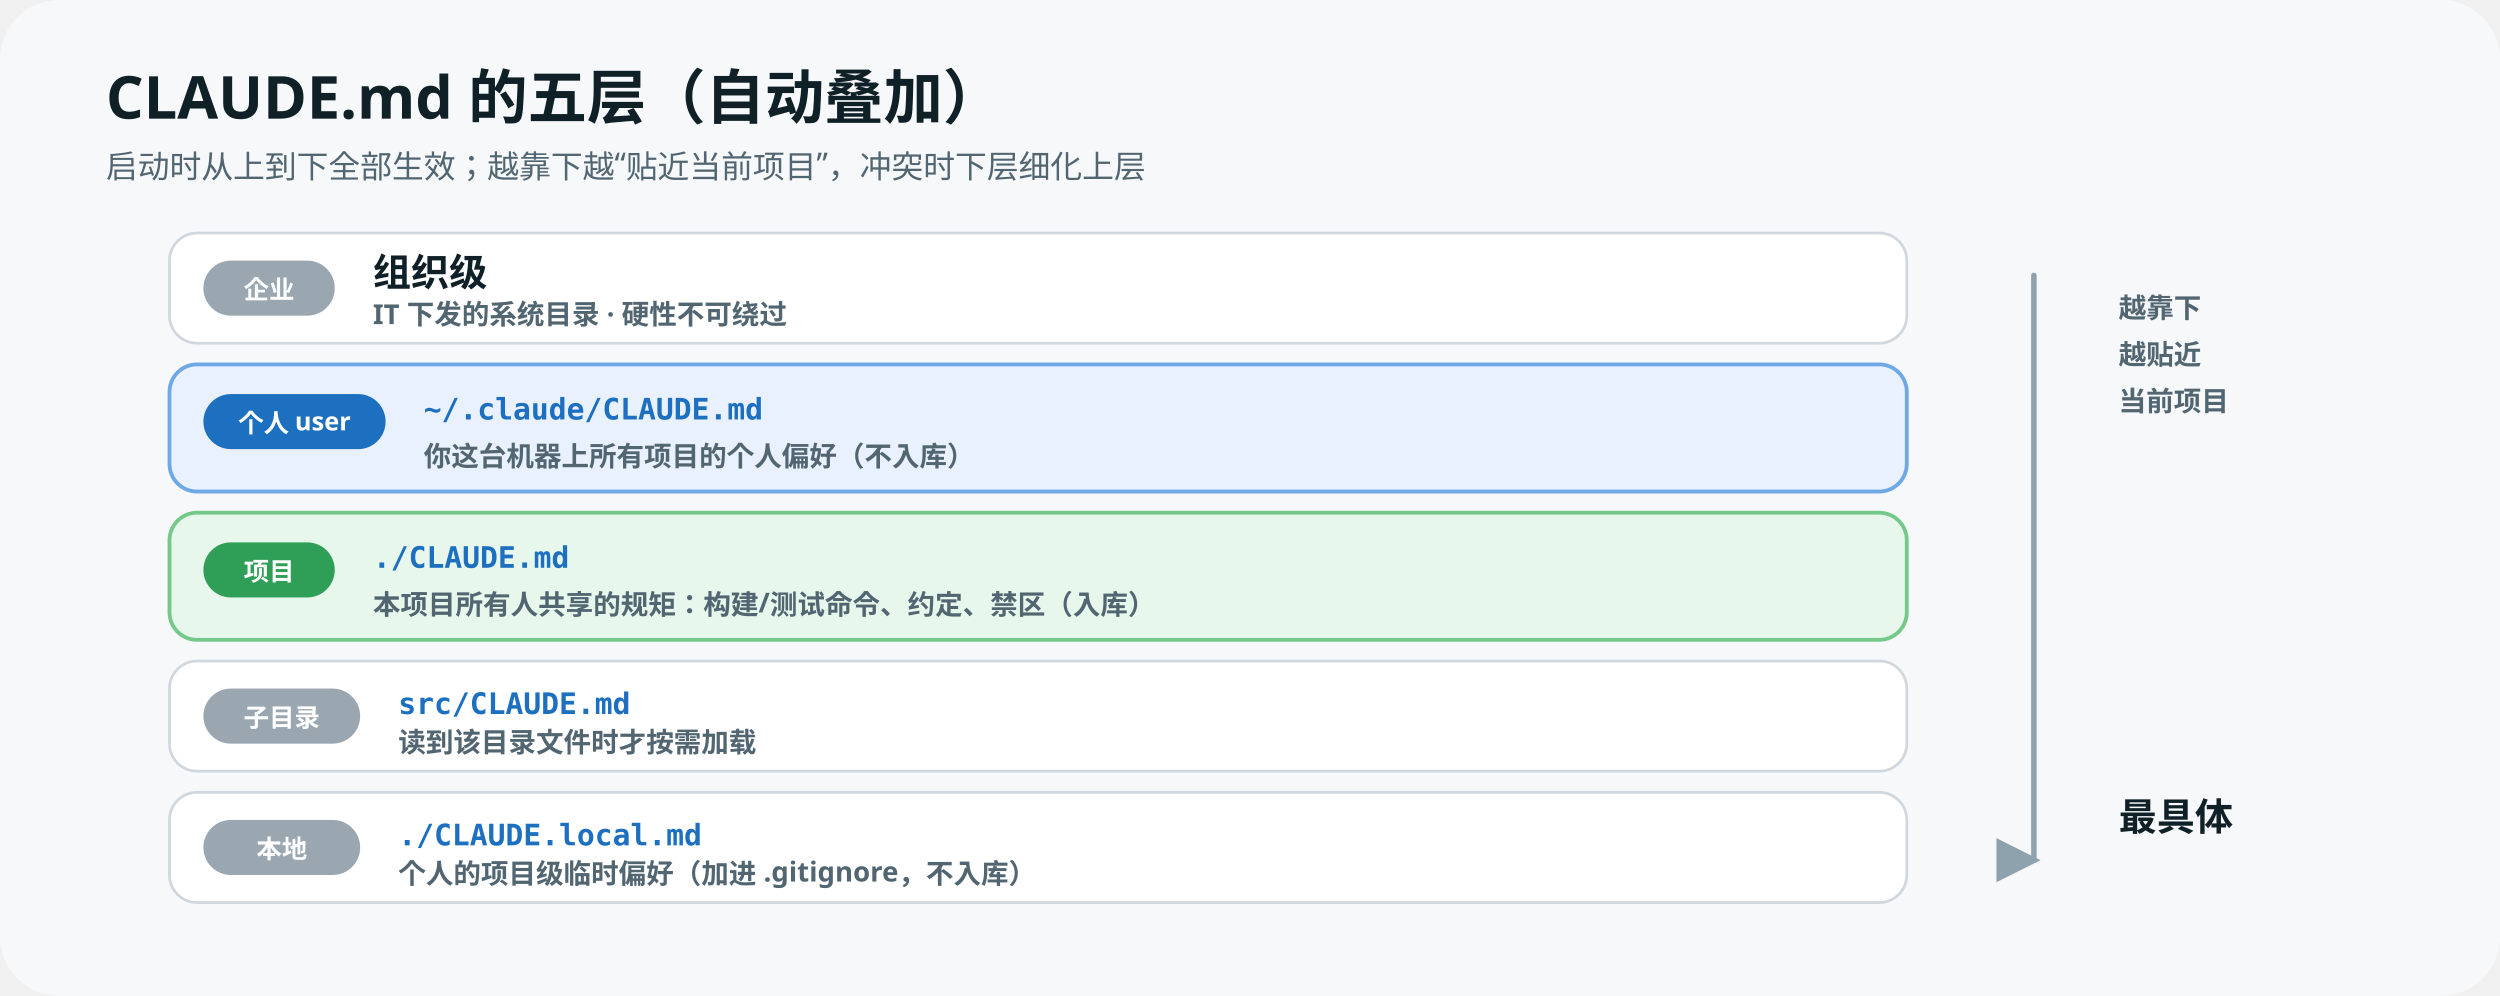
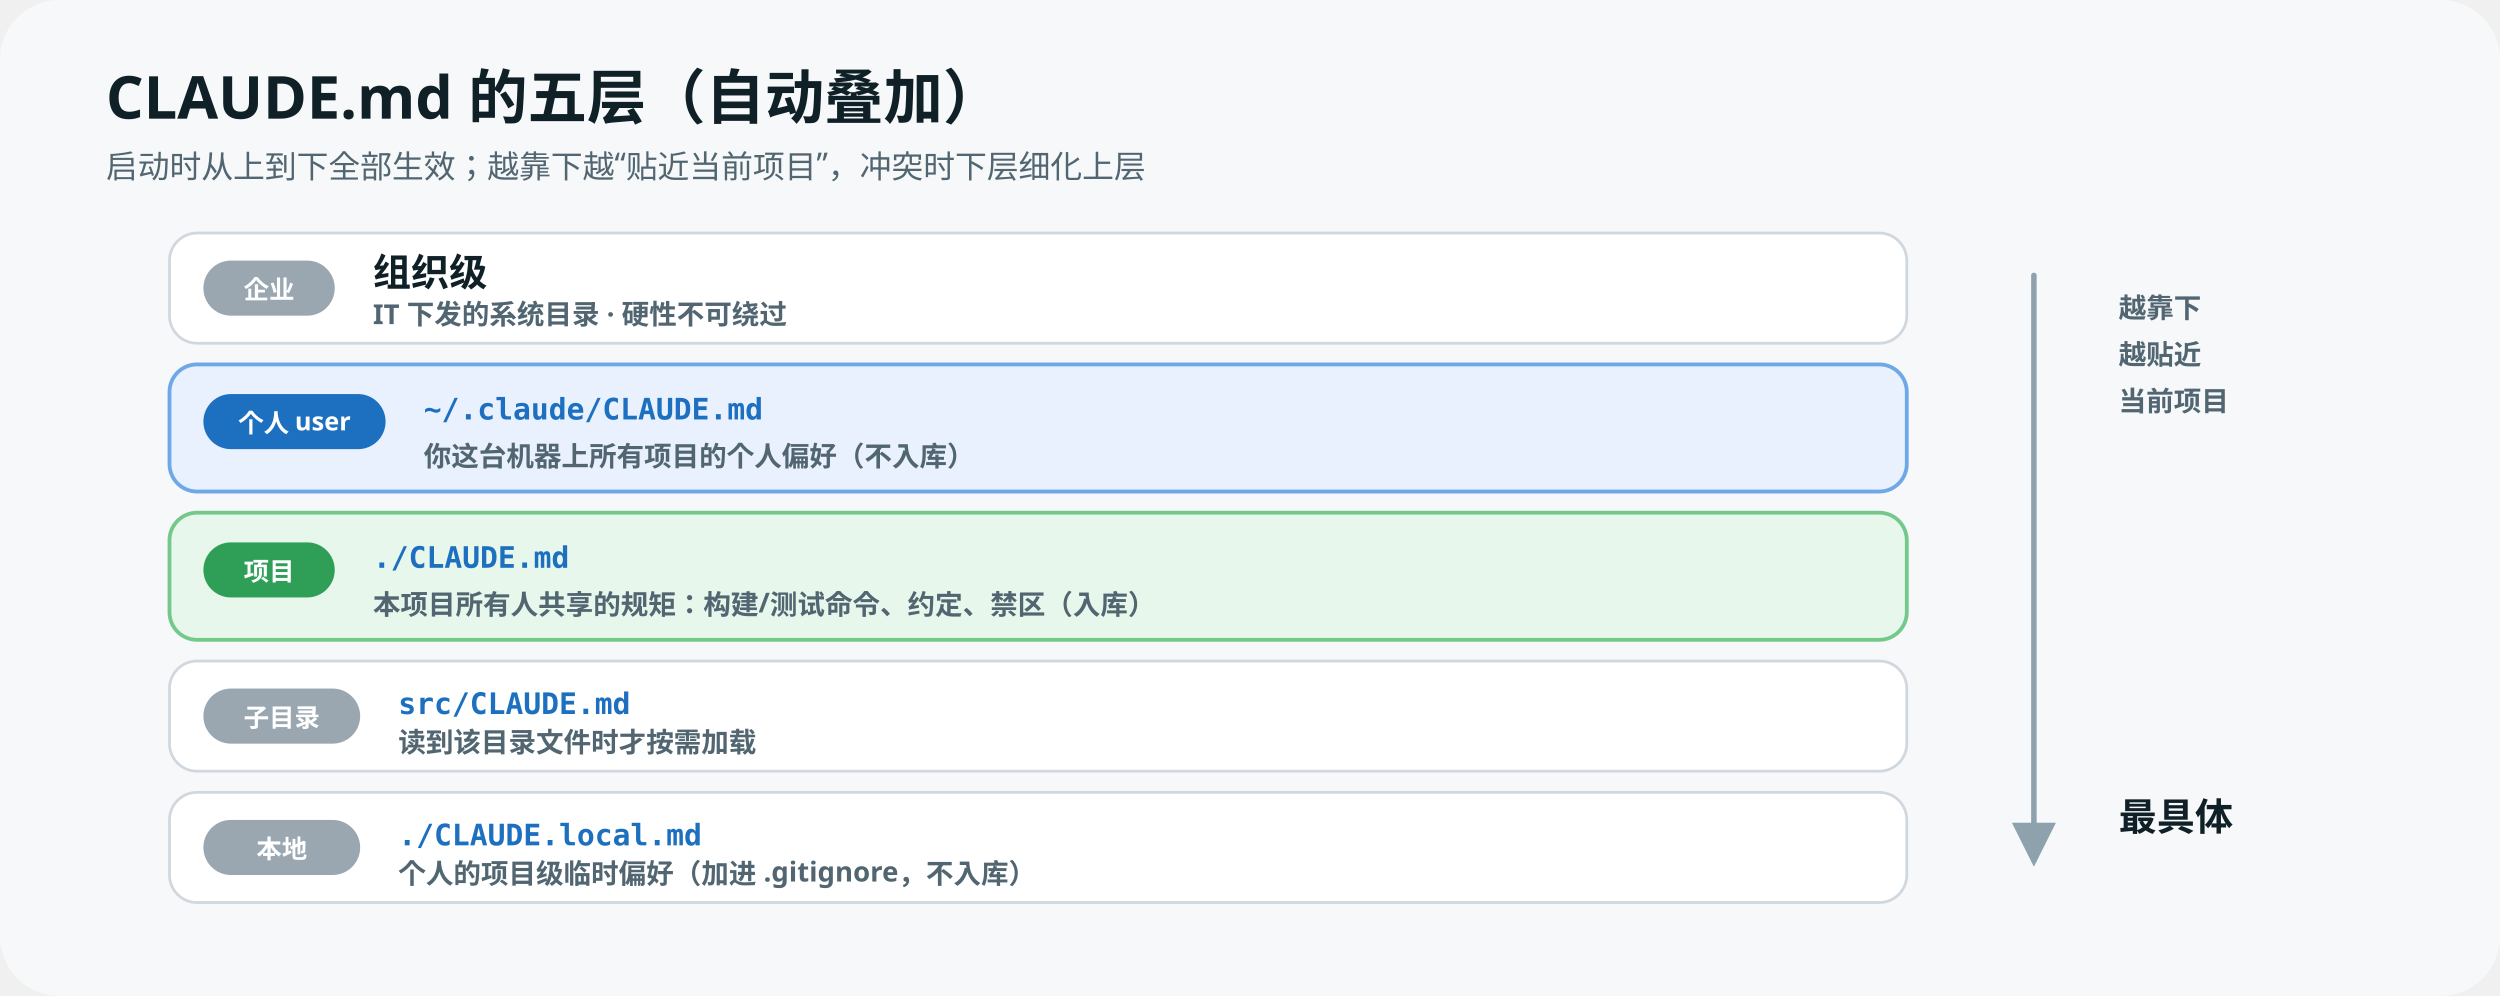
<svg xmlns="http://www.w3.org/2000/svg" width="1180" height="470" viewBox="0 0 1180 470" role="img" aria-labelledby="t d">
  <defs>
    <style>
      .title{font:800 28px ui-sans-serif,system-ui,sans-serif;fill:#102027}
      .sub{font:500 15px ui-sans-serif,system-ui,sans-serif;fill:#526672}
      .head{font:800 18px ui-sans-serif,system-ui,sans-serif;fill:#102027}
      .path{font:700 14px ui-monospace,SFMono-Regular,Menlo,Consolas,monospace;fill:#1d6fc0}
      .small{font:600 13px ui-sans-serif,system-ui,sans-serif;fill:#526672}
      .tag{font:700 12px ui-sans-serif,system-ui,sans-serif;fill:#ffffff}
      .row{fill:#ffffff;stroke:#d0d7de;stroke-width:1.3}
      .blue{fill:#e8f1fd;stroke:#6fa8e6;stroke-width:1.8}
      .green{fill:#e8f7ec;stroke:#74c98a;stroke-width:1.8}
      .line{stroke:#8da2ad;stroke-width:2.6;fill:none;stroke-linecap:round}
    </style>
-     <marker id="ar" viewBox="0 0 10 10" refX="8.5" refY="5" markerWidth="8" markerHeight="8" orient="auto-start-end">
+     <marker id="ar" viewBox="0 0 10 10" refX="8.5" refY="5" markerWidth="8" markerHeight="8" orient="auto">
      <path d="M0 0 L10 5 L0 10 z" fill="#8da2ad" />
    </marker>
  </defs>
  <rect width="1180" height="470" rx="28" fill="#f6f8fa" />
  <text x="50" y="56" class="title">CLAUDE.md 的五层（自动叠加）</text>
  <text x="50" y="84" class="sub">启动时从上到下全部生效；越靠下越“贴近当前项目”，冲突时下层细化上层</text>
  <rect x="80" y="110" width="820" height="52" rx="13" class="row" />
  <rect x="96" y="123" width="62" height="26" rx="13" fill="#9aa7b1" />
  <text x="127" y="141" text-anchor="middle" class="tag">企业</text>
  <text x="176" y="135" class="head">组织级</text>
  <text x="176" y="153" class="small">IT 下发的系统目录 · 硬性不可绕过</text>
  <rect x="80" y="172" width="820" height="60" rx="13" class="blue" />
  <rect x="96" y="186" width="86" height="26" rx="13" fill="#1d6fc0" />
  <text x="139" y="204" text-anchor="middle" class="tag">个人 user</text>
  <text x="200" y="198" class="path">~/.claude/CLAUDE.md</text>
  <text x="200" y="220" class="small">你这台机器上所有项目的个人偏好（不入库）</text>
  <rect x="80" y="242" width="820" height="60" rx="13" class="green" />
  <rect x="96" y="256" width="62" height="26" rx="13" fill="#2f9e57" />
  <text x="127" y="274" text-anchor="middle" class="tag">项目</text>
  <text x="176" y="268" class="path">./CLAUDE.md</text>
  <text x="176" y="290" class="small">本项目所有人共享的规矩：构建/测试命令、约定、禁区（入库）</text>
  <rect x="80" y="312" width="820" height="52" rx="13" class="row" />
  <rect x="96" y="325" width="74" height="26" rx="13" fill="#9aa7b1" />
  <text x="133" y="343" text-anchor="middle" class="tag">子目录</text>
  <text x="188" y="337" class="path">src/CLAUDE.md</text>
  <text x="188" y="355" class="small">读到该目录文件时才按需加载</text>
  <rect x="80" y="374" width="820" height="52" rx="13" class="row" />
  <rect x="96" y="387" width="74" height="26" rx="13" fill="#9aa7b1" />
  <text x="133" y="405" text-anchor="middle" class="tag">本地</text>
  <text x="188" y="399" class="path">./CLAUDE.local.md</text>
  <text x="188" y="417" class="small">个人的项目级临时偏好（加进 .gitignore，不入库）</text>
  <path d="M960 130 V406" class="line" marker-end="url(#ar)" />
  <text x="1000" y="150" class="small">越靠下</text>
  <text x="1000" y="172" class="small">越贴近</text>
  <text x="1000" y="194" class="small">当前项目</text>
  <text x="1000" y="392" class="head">最具体</text>
</svg>
